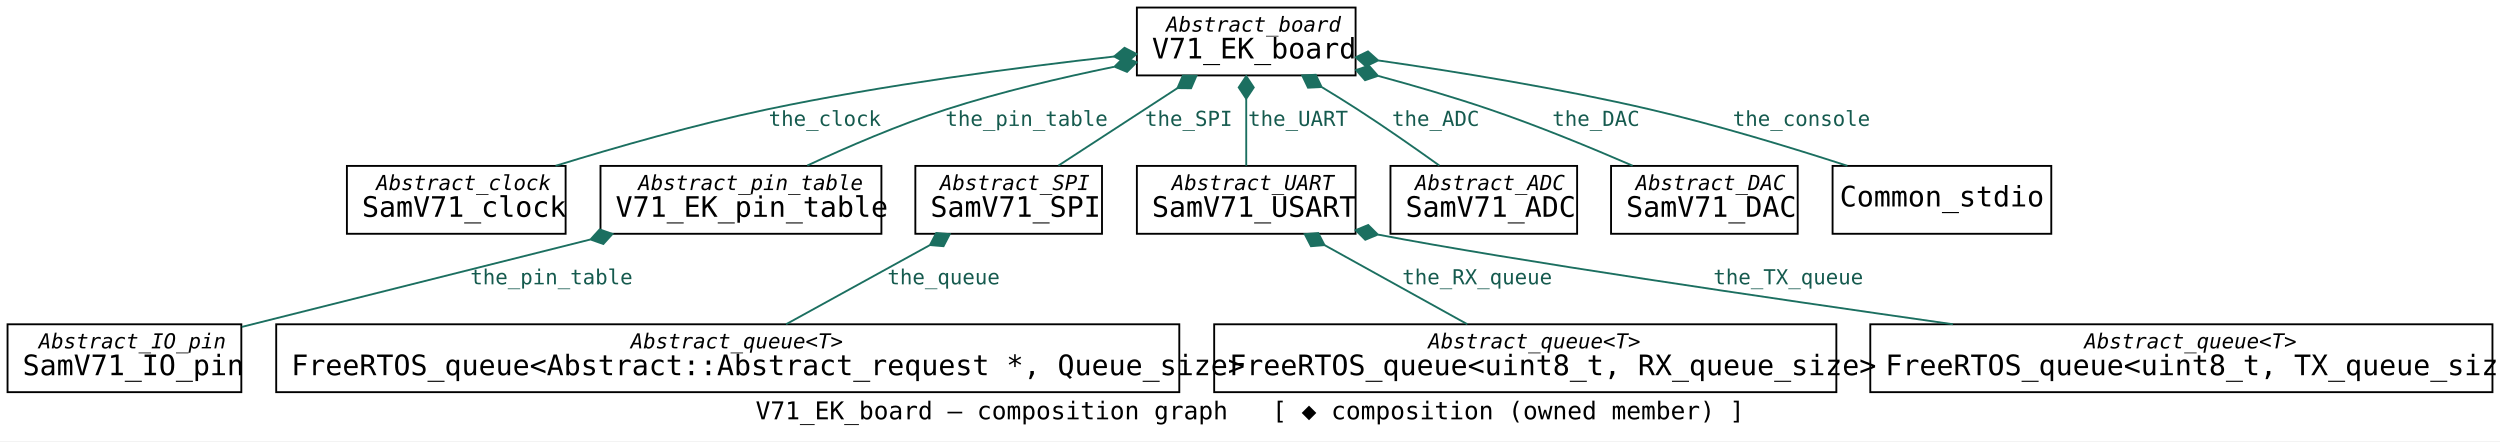
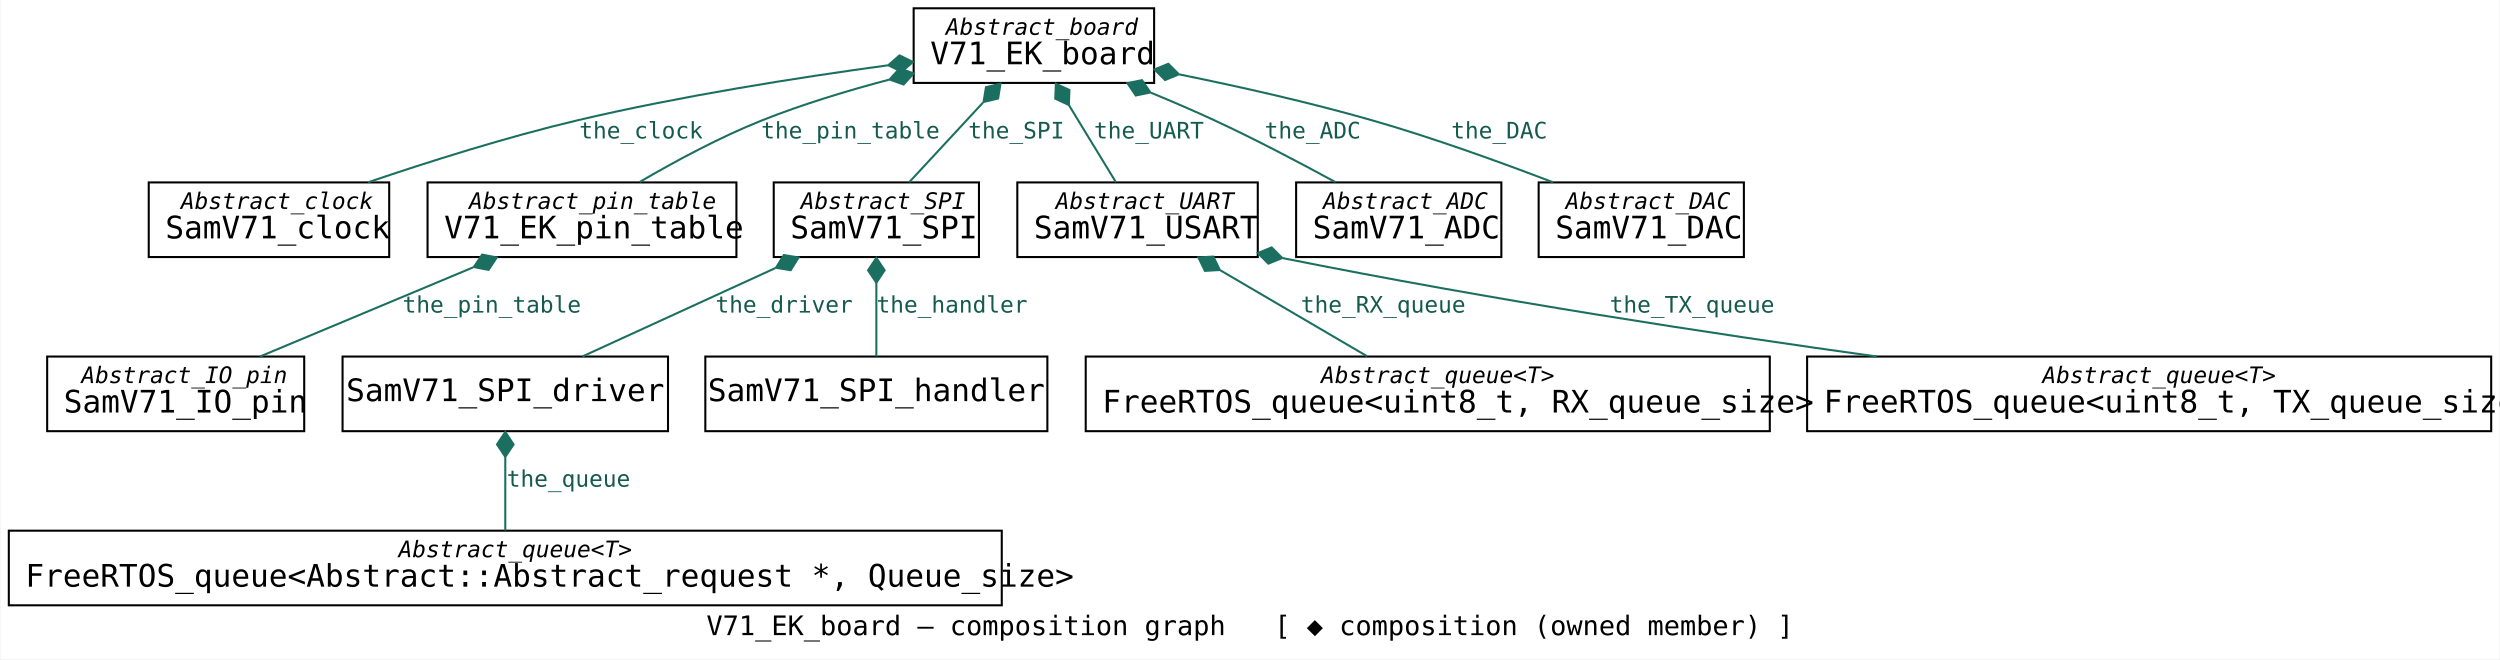
- <svg xmlns="http://www.w3.org/2000/svg" width="1326pt" height="234pt" viewBox="0.00 0.00 1326.00 234.00">
-   <g id="graph0" class="graph" transform="scale(1 1) rotate(0) translate(4 230)">
-     <polygon fill="white" stroke="transparent" points="-4,4 -4,-230 1322,-230 1322,4 -4,4" />
-     <text text-anchor="middle" x="659" y="-7.6" font-family="Consolas" font-size="13.00">V71_EK_board — composition graph   [ ◆ composition (owned member) ]</text>
+ <svg xmlns="http://www.w3.org/2000/svg" width="1206pt" height="318pt" viewBox="0.00 0.00 1205.50 318.00">
+   <g id="graph0" class="graph" transform="scale(1 1) rotate(0) translate(4 314)">
+     <polygon fill="white" stroke="transparent" points="-4,4 -4,-314 1201.5,-314 1201.5,4 -4,4" />
+     <text text-anchor="middle" x="598.75" y="-7.6" font-family="Consolas" font-size="13.00">V71_EK_board — composition graph   [ ◆ composition (owned member) ]</text>
    <g id="node1" class="node">
-       <polygon fill="none" stroke="black" points="715,-226 599,-226 599,-190 715,-190 715,-226" />
-       <text text-anchor="start" x="614.5" y="-213.2" font-family="Consolas" font-style="italic" font-size="11.00">Abstract_board</text>
-       <text text-anchor="start" x="607" y="-199" font-family="Consolas" font-size="15.00">V71_EK_board</text>
+       <polygon fill="none" stroke="black" points="552.5,-310 436.5,-310 436.5,-274 552.5,-274 552.5,-310" />
+       <text text-anchor="start" x="452" y="-297.2" font-family="Consolas" font-style="italic" font-size="11.00">Abstract_board</text>
+       <text text-anchor="start" x="444.5" y="-283" font-family="Consolas" font-size="15.00">V71_EK_board</text>
    </g>
    <g id="node2" class="node">
-       <polygon fill="none" stroke="black" points="296,-142 180,-142 180,-106 296,-106 296,-142" />
-       <text text-anchor="start" x="195.5" y="-129.2" font-family="Consolas" font-style="italic" font-size="11.00">Abstract_clock</text>
-       <text text-anchor="start" x="188" y="-115" font-family="Consolas" font-size="15.00">SamV71_clock</text>
+       <polygon fill="none" stroke="black" points="183.5,-226 67.5,-226 67.5,-190 183.5,-190 183.5,-226" />
+       <text text-anchor="start" x="83" y="-213.2" font-family="Consolas" font-style="italic" font-size="11.00">Abstract_clock</text>
+       <text text-anchor="start" x="75.5" y="-199" font-family="Consolas" font-size="15.00">SamV71_clock</text>
    </g>
    <g id="edge1" class="edge">
-       <path fill="none" stroke="#1b6f60" d="M586.92,-200.02C535.65,-194.27 464.6,-184.95 403,-172 364.96,-164 322.83,-151.95 290.66,-142.05" />
-       <polygon fill="#1b6f60" stroke="#1b6f60" points="586.92,-200.03 593.32,-196.71 598.85,-201.34 592.45,-204.66 586.92,-200.03" />
-       <text text-anchor="middle" x="433.5" y="-163.2" font-family="Consolas" font-size="11.00" fill="#155a4e"> the_clock</text>
+       <path fill="none" stroke="#1b6f60" d="M423.98,-282.48C380.56,-276.57 323.94,-267.66 274.5,-256 240.18,-247.9 202.29,-235.91 173.31,-226.07" />
+       <polygon fill="#1b6f60" stroke="#1b6f60" points="424.25,-282.52 430.72,-279.35 436.14,-284.11 429.67,-287.28 424.25,-282.52" />
+       <text text-anchor="middle" x="305" y="-247.2" font-family="Consolas" font-size="11.00" fill="#155a4e"> the_clock</text>
    </g>
    <g id="node3" class="node">
-       <polygon fill="none" stroke="black" points="463.5,-142 314.5,-142 314.5,-106 463.5,-106 463.5,-142" />
-       <text text-anchor="start" x="334.5" y="-129.2" font-family="Consolas" font-style="italic" font-size="11.00">Abstract_pin_table</text>
-       <text text-anchor="start" x="322.5" y="-115" font-family="Consolas" font-size="15.00">V71_EK_pin_table</text>
+       <polygon fill="none" stroke="black" points="351,-226 202,-226 202,-190 351,-190 351,-226" />
+       <text text-anchor="start" x="222" y="-213.2" font-family="Consolas" font-style="italic" font-size="11.00">Abstract_pin_table</text>
+       <text text-anchor="start" x="210" y="-199" font-family="Consolas" font-size="15.00">V71_EK_pin_table</text>
    </g>
    <g id="edge2" class="edge">
-       <path fill="none" stroke="#1b6f60" d="M586.79,-194.55C558.84,-188.81 526.59,-181.22 498,-172 472.7,-163.84 445.22,-151.97 424.18,-142.2" />
-       <polygon fill="#1b6f60" stroke="#1b6f60" points="587.12,-194.61 593.79,-191.87 598.89,-196.97 592.22,-199.71 587.12,-194.61" />
-       <text text-anchor="middle" x="540.5" y="-163.2" font-family="Consolas" font-size="11.00" fill="#155a4e"> the_pin_table</text>
+       <path fill="none" stroke="#1b6f60" d="M424.58,-275.56C404.55,-270.27 382.89,-263.7 363.5,-256 342.92,-247.82 320.99,-235.95 304.29,-226.19" />
+       <polygon fill="#1b6f60" stroke="#1b6f60" points="424.86,-275.63 431.67,-273.24 436.49,-278.6 429.69,-280.99 424.86,-275.63" />
+       <text text-anchor="middle" x="406" y="-247.2" font-family="Consolas" font-size="11.00" fill="#155a4e"> the_pin_table</text>
    </g>
    <g id="node4" class="node">
-       <polygon fill="none" stroke="black" points="580.5,-142 481.5,-142 481.5,-106 580.5,-106 580.5,-142" />
-       <text text-anchor="start" x="494.5" y="-129.2" font-family="Consolas" font-style="italic" font-size="11.00">Abstract_SPI</text>
-       <text text-anchor="start" x="489.5" y="-115" font-family="Consolas" font-size="15.00">SamV71_SPI</text>
+       <polygon fill="none" stroke="black" points="468,-226 369,-226 369,-190 468,-190 468,-226" />
+       <text text-anchor="start" x="382" y="-213.2" font-family="Consolas" font-style="italic" font-size="11.00">Abstract_SPI</text>
+       <text text-anchor="start" x="377" y="-199" font-family="Consolas" font-size="15.00">SamV71_SPI</text>
    </g>
    <g id="edge3" class="edge">
-       <path fill="none" stroke="#1b6f60" d="M620.49,-183.24C600.31,-170.1 575.68,-154.08 557.38,-142.17" />
-       <polygon fill="#1b6f60" stroke="#1b6f60" points="620.53,-183.26 627.74,-183.18 630.59,-189.81 623.38,-189.89 620.53,-183.26" />
-       <text text-anchor="middle" x="626.5" y="-163.2" font-family="Consolas" font-size="11.00" fill="#155a4e"> the_SPI</text>
+       <path fill="none" stroke="#1b6f60" d="M469.92,-264.48C458.24,-251.88 444.62,-237.18 434.33,-226.08" />
+       <polygon fill="#1b6f60" stroke="#1b6f60" points="470.23,-264.81 477.24,-266.49 478.38,-273.61 471.37,-271.93 470.23,-264.81" />
+       <text text-anchor="middle" x="486" y="-247.2" font-family="Consolas" font-size="11.00" fill="#155a4e"> the_SPI</text>
    </g>
    <g id="node5" class="node">
-       <polygon fill="none" stroke="black" points="715,-142 599,-142 599,-106 715,-106 715,-142" />
-       <text text-anchor="start" x="617.5" y="-129.2" font-family="Consolas" font-style="italic" font-size="11.00">Abstract_UART</text>
-       <text text-anchor="start" x="607" y="-115" font-family="Consolas" font-size="15.00">SamV71_USART</text>
+       <polygon fill="none" stroke="black" points="602.5,-226 486.5,-226 486.5,-190 602.5,-190 602.5,-226" />
+       <text text-anchor="start" x="505" y="-213.2" font-family="Consolas" font-style="italic" font-size="11.00">Abstract_UART</text>
+       <text text-anchor="start" x="494.5" y="-199" font-family="Consolas" font-size="15.00">SamV71_USART</text>
    </g>
    <g id="edge4" class="edge">
-       <path fill="none" stroke="#1b6f60" d="M657,-177.48C657,-165.59 657,-152.31 657,-142.08" />
-       <polygon fill="#1b6f60" stroke="#1b6f60" points="657,-177.61 661,-183.61 657,-189.61 653,-183.61 657,-177.61" />
-       <text text-anchor="middle" x="684.5" y="-163.2" font-family="Consolas" font-size="11.00" fill="#155a4e"> the_UART</text>
+       <path fill="none" stroke="#1b6f60" d="M511.35,-263.36C518.88,-251.01 527.51,-236.86 534.08,-226.08" />
+       <polygon fill="#1b6f60" stroke="#1b6f60" points="511.35,-263.36 511.64,-270.57 505.1,-273.61 504.81,-266.4 511.35,-263.36" />
+       <text text-anchor="middle" x="550" y="-247.2" font-family="Consolas" font-size="11.00" fill="#155a4e"> the_UART</text>
    </g>
    <g id="node6" class="node">
-       <polygon fill="none" stroke="black" points="832.5,-142 733.5,-142 733.5,-106 832.5,-106 832.5,-142" />
-       <text text-anchor="start" x="746.5" y="-129.2" font-family="Consolas" font-style="italic" font-size="11.00">Abstract_ADC</text>
-       <text text-anchor="start" x="741.5" y="-115" font-family="Consolas" font-size="15.00">SamV71_ADC</text>
+       <polygon fill="none" stroke="black" points="720,-226 621,-226 621,-190 720,-190 720,-226" />
+       <text text-anchor="start" x="634" y="-213.2" font-family="Consolas" font-style="italic" font-size="11.00">Abstract_ADC</text>
+       <text text-anchor="start" x="629" y="-199" font-family="Consolas" font-size="15.00">SamV71_ADC</text>
    </g>
    <g id="edge5" class="edge">
-       <path fill="none" stroke="#1b6f60" d="M697.17,-183.73C703.52,-179.89 709.98,-175.89 716,-172 730.68,-162.52 746.72,-151.3 759.42,-142.2" />
-       <polygon fill="#1b6f60" stroke="#1b6f60" points="696.98,-183.84 693.88,-190.35 686.68,-189.99 689.78,-183.48 696.98,-183.84" />
-       <text text-anchor="middle" x="757.5" y="-163.2" font-family="Consolas" font-size="11.00" fill="#155a4e"> the_ADC</text>
+       <path fill="none" stroke="#1b6f60" d="M550.97,-269.27C561.21,-265.05 571.73,-260.53 581.5,-256 601.32,-246.81 623,-235.39 640,-226.11" />
+       <polygon fill="#1b6f60" stroke="#1b6f60" points="550.71,-269.38 546.65,-275.34 539.59,-273.89 543.64,-267.93 550.71,-269.38" />
+       <text text-anchor="middle" x="629" y="-247.2" font-family="Consolas" font-size="11.00" fill="#155a4e"> the_ADC</text>
    </g>
    <g id="node7" class="node">
-       <polygon fill="none" stroke="black" points="949.5,-142 850.5,-142 850.5,-106 949.5,-106 949.5,-142" />
-       <text text-anchor="start" x="863.5" y="-129.2" font-family="Consolas" font-style="italic" font-size="11.00">Abstract_DAC</text>
-       <text text-anchor="start" x="858.5" y="-115" font-family="Consolas" font-size="15.00">SamV71_DAC</text>
+       <polygon fill="none" stroke="black" points="837,-226 738,-226 738,-190 837,-190 837,-226" />
+       <text text-anchor="start" x="751" y="-213.2" font-family="Consolas" font-style="italic" font-size="11.00">Abstract_DAC</text>
+       <text text-anchor="start" x="746" y="-199" font-family="Consolas" font-size="15.00">SamV71_DAC</text>
    </g>
    <g id="edge6" class="edge">
-       <path fill="none" stroke="#1b6f60" d="M727.03,-189.72C746.29,-184.51 767.08,-178.44 786,-172 811.74,-163.24 840,-151.61 861.94,-142.1" />
-       <polygon fill="#1b6f60" stroke="#1b6f60" points="726.86,-189.77 722.09,-195.18 715.26,-192.86 720.03,-187.45 726.86,-189.77" />
-       <text text-anchor="middle" x="842.5" y="-163.2" font-family="Consolas" font-size="11.00" fill="#155a4e"> the_DAC</text>
+       <path fill="none" stroke="#1b6f60" d="M564.77,-278.08C593.71,-272.2 627.43,-264.62 657.5,-256 687.14,-247.5 719.78,-235.69 744.94,-226.04" />
+       <polygon fill="#1b6f60" stroke="#1b6f60" points="564.45,-278.14 559.35,-283.24 552.68,-280.49 557.78,-275.4 564.45,-278.14" />
+       <text text-anchor="middle" x="719" y="-247.2" font-family="Consolas" font-size="11.00" fill="#155a4e"> the_DAC</text>
    </g>
    <g id="node8" class="node">
-       <polygon fill="none" stroke="black" points="1084,-142 968,-142 968,-106 1084,-106 1084,-142" />
-       <text text-anchor="middle" x="1026" y="-120.5" font-family="Consolas" font-size="15.00">Common_stdio</text>
+       <polygon fill="none" stroke="black" points="142.5,-142 18.5,-142 18.5,-106 142.5,-106 142.5,-142" />
+       <text text-anchor="start" x="35" y="-129.2" font-family="Consolas" font-style="italic" font-size="11.00">Abstract_IO_pin</text>
+       <text text-anchor="start" x="26.5" y="-115" font-family="Consolas" font-size="15.00">SamV71_IO_pin</text>
    </g>
    <g id="edge7" class="edge">
-       <path fill="none" stroke="#1b6f60" d="M727.14,-197.92C769.14,-191.89 823.44,-183.05 871,-172 906.47,-163.76 945.72,-151.83 975.85,-142.05" />
-       <polygon fill="#1b6f60" stroke="#1b6f60" points="726.96,-197.94 721.58,-202.74 715.08,-199.62 720.46,-194.82 726.96,-197.94" />
-       <text text-anchor="middle" x="951.5" y="-163.2" font-family="Consolas" font-size="11.00" fill="#155a4e"> the_console</text>
+       <path fill="none" stroke="#1b6f60" d="M223.95,-185.01C191.69,-171.52 151,-154.49 121.2,-142.03" />
+       <polygon fill="#1b6f60" stroke="#1b6f60" points="224.34,-185.18 231.42,-183.8 235.41,-189.81 228.33,-191.18 224.34,-185.18" />
+       <text text-anchor="middle" x="233" y="-163.2" font-family="Consolas" font-size="11.00" fill="#155a4e"> the_pin_table</text>
    </g>
    <g id="node9" class="node">
-       <polygon fill="none" stroke="black" points="124,-58 0,-58 0,-22 124,-22 124,-58" />
-       <text text-anchor="start" x="16.5" y="-45.2" font-family="Consolas" font-style="italic" font-size="11.00">Abstract_IO_pin</text>
-       <text text-anchor="start" x="8" y="-31" font-family="Consolas" font-size="15.00">SamV71_IO_pin</text>
+       <polygon fill="none" stroke="black" points="318,-142 161,-142 161,-106 318,-106 318,-142" />
+       <text text-anchor="middle" x="239.5" y="-120.5" font-family="Consolas" font-size="15.00">SamV71_SPI_driver</text>
    </g>
    <g id="edge8" class="edge">
-       <path fill="none" stroke="#1b6f60" d="M309,-102.94C252.08,-88.67 176.71,-69.76 124.26,-56.61" />
-       <polygon fill="#1b6f60" stroke="#1b6f60" points="309.21,-102.99 316,-100.57 320.85,-105.91 314.06,-108.33 309.21,-102.99" />
-       <text text-anchor="middle" x="288.5" y="-79.2" font-family="Consolas" font-size="11.00" fill="#155a4e"> the_pin_table</text>
+       <path fill="none" stroke="#1b6f60" d="M369.73,-184.66C340.39,-171.22 303.64,-154.38 276.67,-142.03" />
+       <polygon fill="#1b6f60" stroke="#1b6f60" points="370.07,-184.81 377.19,-183.67 380.98,-189.81 373.85,-190.95 370.07,-184.81" />
+       <text text-anchor="middle" x="374" y="-163.2" font-family="Consolas" font-size="11.00" fill="#155a4e"> the_driver</text>
    </g>
    <g id="node10" class="node">
-       <polygon fill="none" stroke="black" points="621.5,-58 142.5,-58 142.5,-22 621.5,-22 621.5,-58" />
-       <text text-anchor="start" x="330.5" y="-45.2" font-family="Consolas" font-style="italic" font-size="11.00">Abstract_queue&lt;T&gt;</text>
-       <text text-anchor="start" x="150.5" y="-31" font-family="Consolas" font-size="15.00">FreeRTOS_queue&lt;Abstract::Abstract_request *, Queue_size&gt;</text>
+       <polygon fill="none" stroke="black" points="501,-142 336,-142 336,-106 501,-106 501,-142" />
+       <text text-anchor="middle" x="418.5" y="-120.5" font-family="Consolas" font-size="15.00">SamV71_SPI_handler</text>
    </g>
    <g id="edge9" class="edge">
-       <path fill="none" stroke="#1b6f60" d="M489.1,-99.94C464.9,-86.63 435,-70.17 412.94,-58.03" />
-       <polygon fill="#1b6f60" stroke="#1b6f60" points="489.25,-100.02 496.44,-99.41 499.76,-105.81 492.58,-106.42 489.25,-100.02" />
-       <text text-anchor="middle" x="496.5" y="-79.2" font-family="Consolas" font-size="11.00" fill="#155a4e"> the_queue</text>
+       <path fill="none" stroke="#1b6f60" d="M418.5,-177.48C418.5,-165.59 418.5,-152.31 418.5,-142.08" />
+       <polygon fill="#1b6f60" stroke="#1b6f60" points="418.5,-177.61 422.5,-183.61 418.5,-189.61 414.5,-183.61 418.5,-177.61" />
+       <text text-anchor="middle" x="455" y="-163.2" font-family="Consolas" font-size="11.00" fill="#155a4e"> the_handler</text>
    </g>
    <g id="node11" class="node">
-       <polygon fill="none" stroke="black" points="970,-58 640,-58 640,-22 970,-22 970,-58" />
-       <text text-anchor="start" x="753.5" y="-45.2" font-family="Consolas" font-style="italic" font-size="11.00">Abstract_queue&lt;T&gt;</text>
-       <text text-anchor="start" x="648" y="-31" font-family="Consolas" font-size="15.00">FreeRTOS_queue&lt;uint8_t, RX_queue_size&gt;</text>
+       <polygon fill="none" stroke="black" points="849.5,-142 519.5,-142 519.5,-106 849.5,-106 849.5,-142" />
+       <text text-anchor="start" x="633" y="-129.2" font-family="Consolas" font-style="italic" font-size="11.00">Abstract_queue&lt;T&gt;</text>
+       <text text-anchor="start" x="527.5" y="-115" font-family="Consolas" font-size="15.00">FreeRTOS_queue&lt;uint8_t, RX_queue_size&gt;</text>
    </g>
    <g id="edge10" class="edge">
-       <path fill="none" stroke="#1b6f60" d="M698.62,-99.94C722.65,-86.63 752.36,-70.17 774.27,-58.03" />
-       <polygon fill="#1b6f60" stroke="#1b6f60" points="698.52,-99.99 695.21,-106.4 688.03,-105.81 691.34,-99.4 698.52,-99.99" />
-       <text text-anchor="middle" x="779.5" y="-79.2" font-family="Consolas" font-size="11.00" fill="#155a4e"> the_RX_queue</text>
+       <path fill="none" stroke="#1b6f60" d="M584.45,-183.6C606.99,-170.4 634.67,-154.19 655.19,-142.17" />
+       <polygon fill="#1b6f60" stroke="#1b6f60" points="584.2,-183.75 581.05,-190.23 573.85,-189.81 577,-183.33 584.2,-183.75" />
+       <text text-anchor="middle" x="663" y="-163.2" font-family="Consolas" font-size="11.00" fill="#155a4e"> the_RX_queue</text>
    </g>
    <g id="node12" class="node">
-       <polygon fill="none" stroke="black" points="1318,-58 988,-58 988,-22 1318,-22 1318,-58" />
-       <text text-anchor="start" x="1101.5" y="-45.2" font-family="Consolas" font-style="italic" font-size="11.00">Abstract_queue&lt;T&gt;</text>
-       <text text-anchor="start" x="996" y="-31" font-family="Consolas" font-size="15.00">FreeRTOS_queue&lt;uint8_t, TX_queue_size&gt;</text>
+       <polygon fill="none" stroke="black" points="1197.5,-142 867.5,-142 867.5,-106 1197.5,-106 1197.5,-142" />
+       <text text-anchor="start" x="981" y="-129.2" font-family="Consolas" font-style="italic" font-size="11.00">Abstract_queue&lt;T&gt;</text>
+       <text text-anchor="start" x="875.5" y="-115" font-family="Consolas" font-size="15.00">FreeRTOS_queue&lt;uint8_t, TX_queue_size&gt;</text>
    </g>
    <g id="edge11" class="edge">
-       <path fill="none" stroke="#1b6f60" d="M727,-105.55C797.48,-92.04 932.17,-72.23 1031.83,-58.01" />
-       <polygon fill="#1b6f60" stroke="#1b6f60" points="726.8,-105.59 721.69,-110.67 715.02,-107.91 720.14,-102.82 726.8,-105.59" />
-       <text text-anchor="middle" x="944.5" y="-79.2" font-family="Consolas" font-size="11.00" fill="#155a4e"> the_TX_queue</text>
+       <path fill="none" stroke="#1b6f60" d="M614.58,-189.48C716.22,-169.11 820.93,-153.16 901.08,-142.01" />
+       <polygon fill="#1b6f60" stroke="#1b6f60" points="614.29,-189.54 609.2,-194.65 602.53,-191.92 607.61,-186.81 614.29,-189.54" />
+       <text text-anchor="middle" x="812" y="-163.2" font-family="Consolas" font-size="11.00" fill="#155a4e"> the_TX_queue</text>
+     </g>
+     <g id="node13" class="node">
+       <polygon fill="none" stroke="black" points="479,-58 0,-58 0,-22 479,-22 479,-58" />
+       <text text-anchor="start" x="188" y="-45.2" font-family="Consolas" font-style="italic" font-size="11.00">Abstract_queue&lt;T&gt;</text>
+       <text text-anchor="start" x="8" y="-31" font-family="Consolas" font-size="15.00">FreeRTOS_queue&lt;Abstract::Abstract_request *, Queue_size&gt;</text>
+     </g>
+     <g id="edge12" class="edge">
+       <path fill="none" stroke="#1b6f60" d="M239.5,-93.48C239.5,-81.59 239.5,-68.31 239.5,-58.08" />
+       <polygon fill="#1b6f60" stroke="#1b6f60" points="239.5,-93.61 243.5,-99.61 239.5,-105.61 235.5,-99.61 239.5,-93.61" />
+       <text text-anchor="middle" x="270" y="-79.2" font-family="Consolas" font-size="11.00" fill="#155a4e"> the_queue</text>
    </g>
  </g>
</svg>
